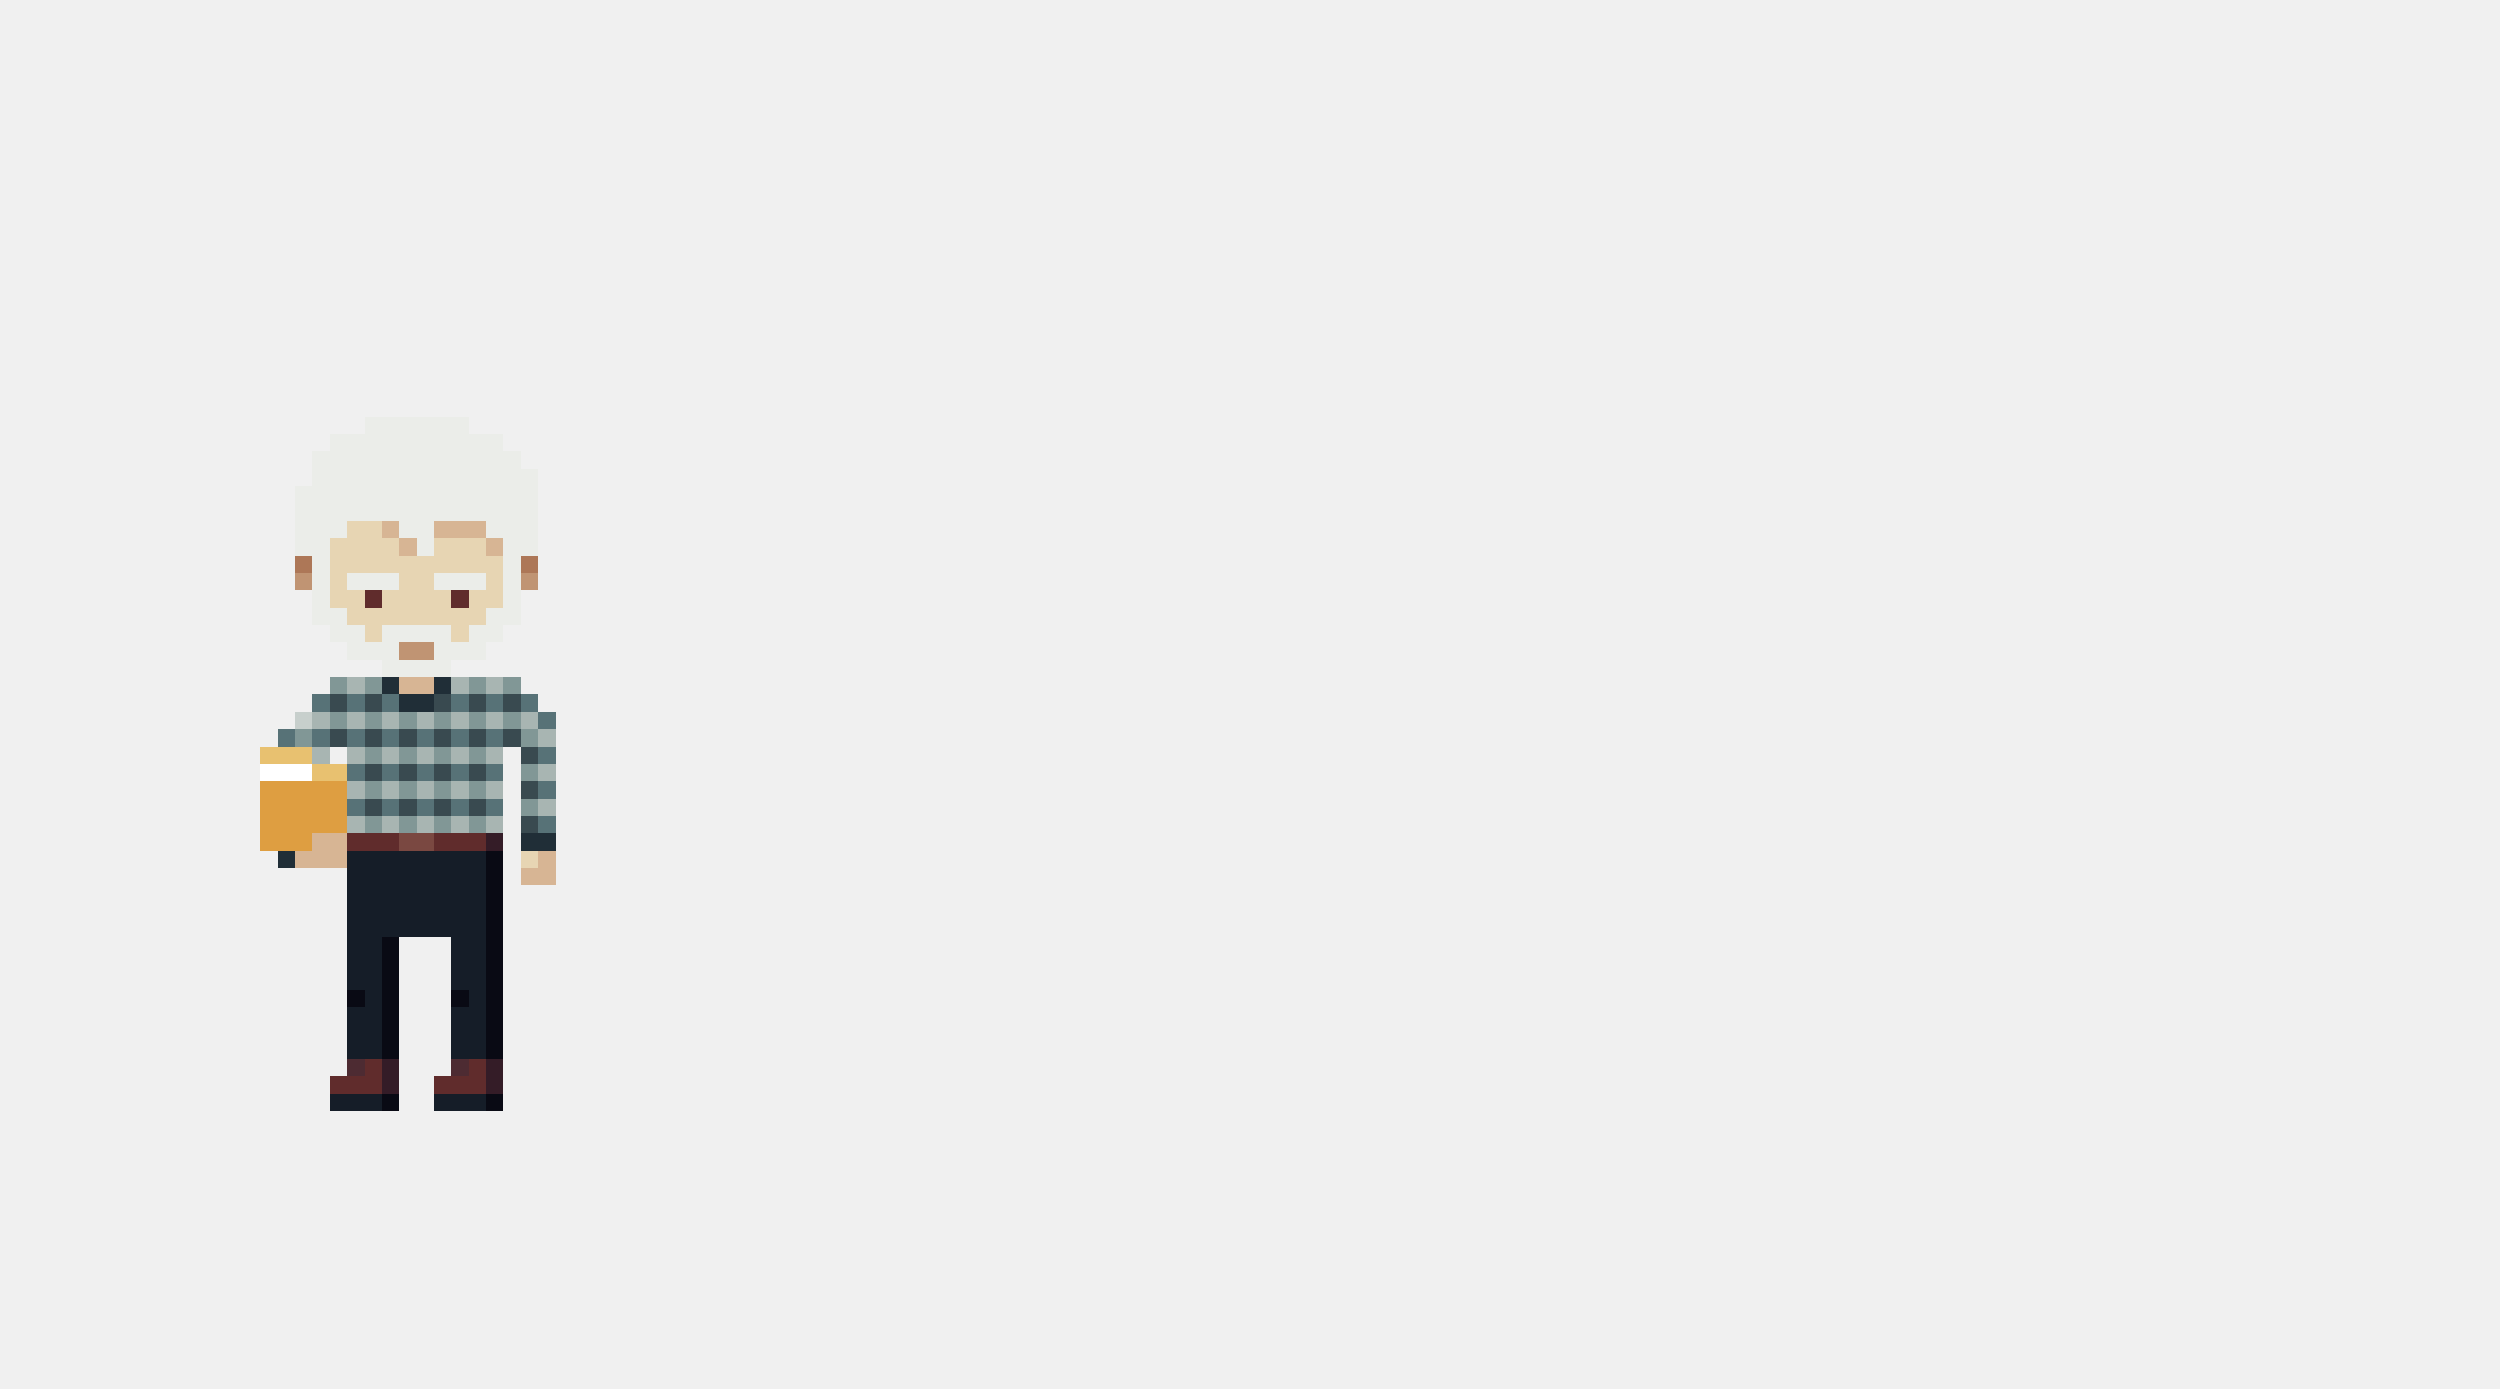
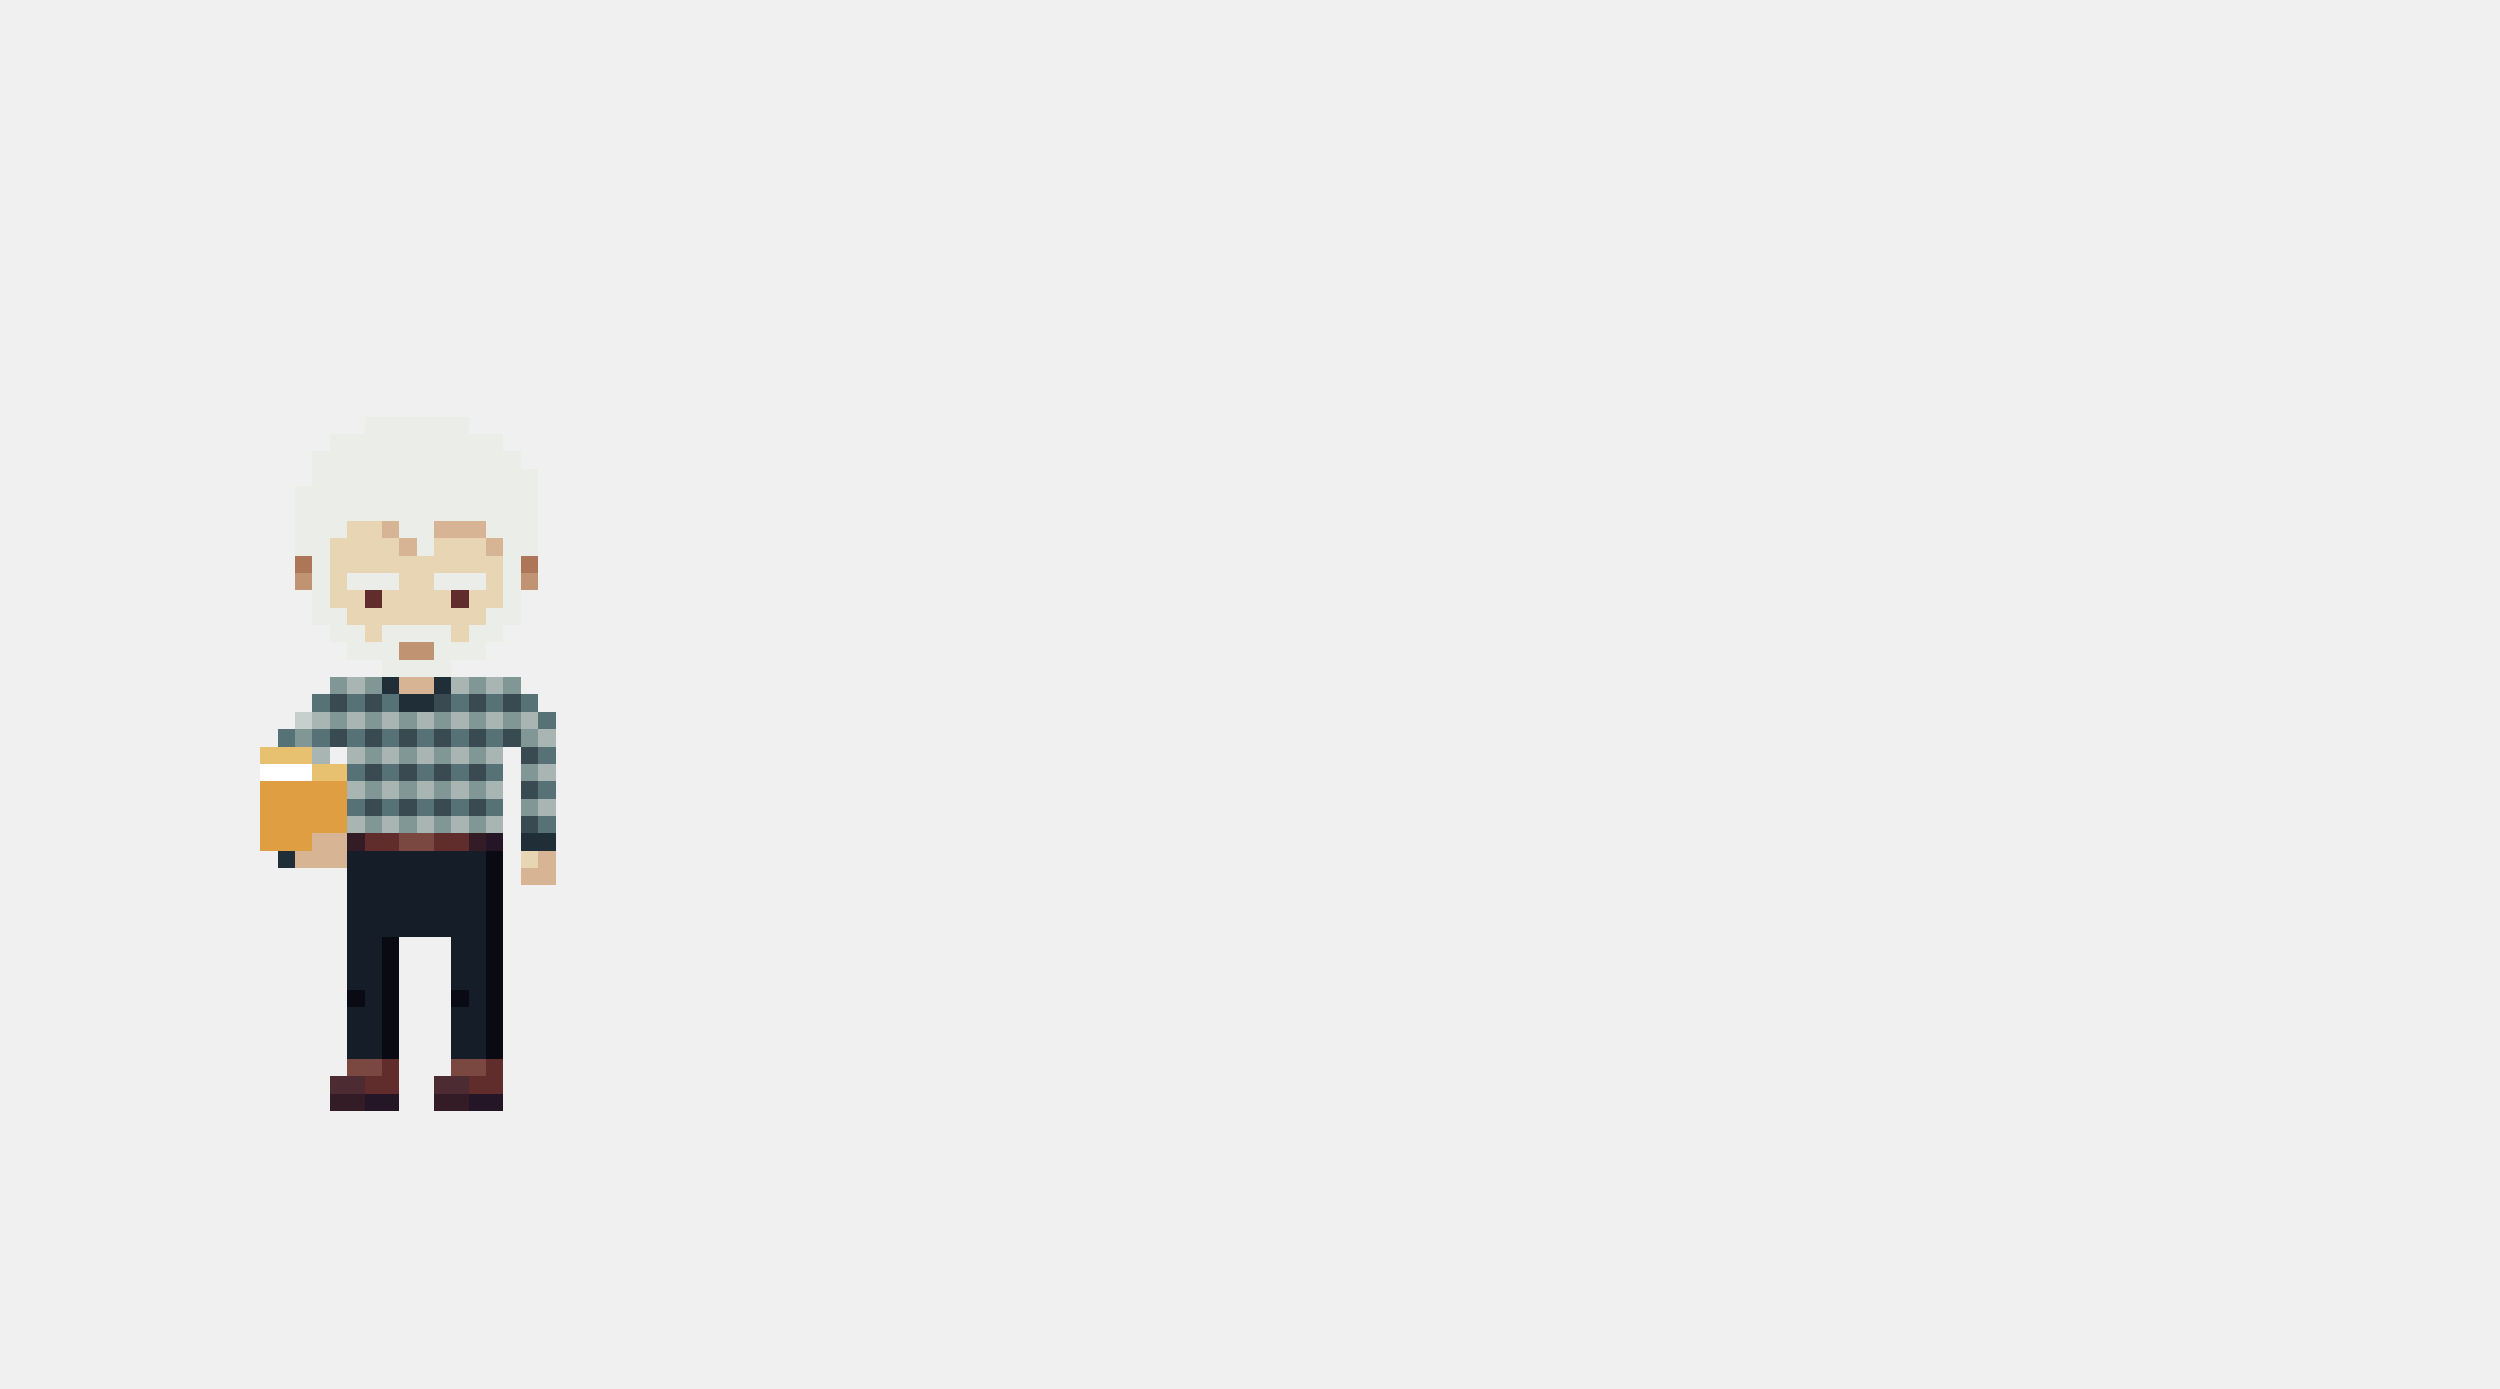
<svg xmlns="http://www.w3.org/2000/svg" version="1.1" width="144" height="80" shape-rendering="crispEdges">
  <rect x="21" y="24" width="1" height="1" fill="#EBEDE9" />
  <rect x="22" y="24" width="1" height="1" fill="#EBEDE9" />
  <rect x="23" y="24" width="1" height="1" fill="#EBEDE9" />
  <rect x="24" y="24" width="1" height="1" fill="#EBEDE9" />
  <rect x="25" y="24" width="1" height="1" fill="#EBEDE9" />
  <rect x="26" y="24" width="1" height="1" fill="#EBEDE9" />
  <rect x="19" y="25" width="1" height="1" fill="#EBEDE9" />
  <rect x="20" y="25" width="1" height="1" fill="#EBEDE9" />
  <rect x="21" y="25" width="1" height="1" fill="#EBEDE9" />
  <rect x="22" y="25" width="1" height="1" fill="#EBEDE9" />
  <rect x="23" y="25" width="1" height="1" fill="#EBEDE9" />
  <rect x="24" y="25" width="1" height="1" fill="#EBEDE9" />
  <rect x="25" y="25" width="1" height="1" fill="#EBEDE9" />
  <rect x="26" y="25" width="1" height="1" fill="#EBEDE9" />
  <rect x="27" y="25" width="1" height="1" fill="#EBEDE9" />
  <rect x="28" y="25" width="1" height="1" fill="#EBEDE9" />
  <rect x="18" y="26" width="1" height="1" fill="#EBEDE9" />
  <rect x="19" y="26" width="1" height="1" fill="#EBEDE9" />
  <rect x="20" y="26" width="1" height="1" fill="#EBEDE9" />
  <rect x="21" y="26" width="1" height="1" fill="#EBEDE9" />
  <rect x="22" y="26" width="1" height="1" fill="#EBEDE9" />
  <rect x="23" y="26" width="1" height="1" fill="#EBEDE9" />
  <rect x="24" y="26" width="1" height="1" fill="#EBEDE9" />
  <rect x="25" y="26" width="1" height="1" fill="#EBEDE9" />
  <rect x="26" y="26" width="1" height="1" fill="#EBEDE9" />
  <rect x="27" y="26" width="1" height="1" fill="#EBEDE9" />
  <rect x="28" y="26" width="1" height="1" fill="#EBEDE9" />
  <rect x="29" y="26" width="1" height="1" fill="#EBEDE9" />
  <rect x="18" y="27" width="1" height="1" fill="#EBEDE9" />
  <rect x="19" y="27" width="1" height="1" fill="#EBEDE9" />
  <rect x="20" y="27" width="1" height="1" fill="#EBEDE9" />
  <rect x="21" y="27" width="1" height="1" fill="#EBEDE9" />
  <rect x="22" y="27" width="1" height="1" fill="#EBEDE9" />
  <rect x="23" y="27" width="1" height="1" fill="#EBEDE9" />
  <rect x="24" y="27" width="1" height="1" fill="#EBEDE9" />
  <rect x="25" y="27" width="1" height="1" fill="#EBEDE9" />
  <rect x="26" y="27" width="1" height="1" fill="#EBEDE9" />
  <rect x="27" y="27" width="1" height="1" fill="#EBEDE9" />
  <rect x="28" y="27" width="1" height="1" fill="#EBEDE9" />
  <rect x="29" y="27" width="1" height="1" fill="#EBEDE9" />
  <rect x="30" y="27" width="1" height="1" fill="#EBEDE9" />
  <rect x="17" y="28" width="1" height="1" fill="#EBEDE9" />
  <rect x="18" y="28" width="1" height="1" fill="#EBEDE9" />
  <rect x="19" y="28" width="1" height="1" fill="#EBEDE9" />
  <rect x="20" y="28" width="1" height="1" fill="#EBEDE9" />
  <rect x="21" y="28" width="1" height="1" fill="#EBEDE9" />
  <rect x="22" y="28" width="1" height="1" fill="#EBEDE9" />
  <rect x="23" y="28" width="1" height="1" fill="#EBEDE9" />
  <rect x="24" y="28" width="1" height="1" fill="#EBEDE9" />
  <rect x="25" y="28" width="1" height="1" fill="#EBEDE9" />
  <rect x="26" y="28" width="1" height="1" fill="#EBEDE9" />
  <rect x="27" y="28" width="1" height="1" fill="#EBEDE9" />
  <rect x="28" y="28" width="1" height="1" fill="#EBEDE9" />
  <rect x="29" y="28" width="1" height="1" fill="#EBEDE9" />
  <rect x="30" y="28" width="1" height="1" fill="#EBEDE9" />
  <rect x="17" y="29" width="1" height="1" fill="#EBEDE9" />
  <rect x="18" y="29" width="1" height="1" fill="#EBEDE9" />
  <rect x="19" y="29" width="1" height="1" fill="#EBEDE9" />
  <rect x="20" y="29" width="1" height="1" fill="#EBEDE9" />
  <rect x="21" y="29" width="1" height="1" fill="#EBEDE9" />
  <rect x="22" y="29" width="1" height="1" fill="#EBEDE9" />
  <rect x="23" y="29" width="1" height="1" fill="#EBEDE9" />
  <rect x="24" y="29" width="1" height="1" fill="#EBEDE9" />
  <rect x="25" y="29" width="1" height="1" fill="#EBEDE9" />
  <rect x="26" y="29" width="1" height="1" fill="#EBEDE9" />
  <rect x="27" y="29" width="1" height="1" fill="#EBEDE9" />
  <rect x="28" y="29" width="1" height="1" fill="#EBEDE9" />
  <rect x="29" y="29" width="1" height="1" fill="#EBEDE9" />
  <rect x="30" y="29" width="1" height="1" fill="#EBEDE9" />
  <rect x="17" y="30" width="1" height="1" fill="#EBEDE9" />
  <rect x="18" y="30" width="1" height="1" fill="#EBEDE9" />
  <rect x="19" y="30" width="1" height="1" fill="#EBEDE9" />
  <rect x="20" y="30" width="1" height="1" fill="#E7D5B3" />
  <rect x="21" y="30" width="1" height="1" fill="#E7D5B3" />
  <rect x="22" y="30" width="1" height="1" fill="#D7B594" />
  <rect x="23" y="30" width="1" height="1" fill="#EBEDE9" />
  <rect x="24" y="30" width="1" height="1" fill="#EBEDE9" />
  <rect x="25" y="30" width="1" height="1" fill="#D7B594" />
  <rect x="26" y="30" width="1" height="1" fill="#D7B594" />
  <rect x="27" y="30" width="1" height="1" fill="#D7B594" />
  <rect x="28" y="30" width="1" height="1" fill="#EBEDE9" />
  <rect x="29" y="30" width="1" height="1" fill="#EBEDE9" />
  <rect x="30" y="30" width="1" height="1" fill="#EBEDE9" />
  <rect x="17" y="31" width="1" height="1" fill="#EBEDE9" />
  <rect x="18" y="31" width="1" height="1" fill="#EBEDE9" />
  <rect x="19" y="31" width="1" height="1" fill="#E7D5B3" />
  <rect x="20" y="31" width="1" height="1" fill="#E7D5B3" />
  <rect x="21" y="31" width="1" height="1" fill="#E7D5B3" />
  <rect x="22" y="31" width="1" height="1" fill="#E7D5B3" />
  <rect x="23" y="31" width="1" height="1" fill="#D7B594" />
  <rect x="24" y="31" width="1" height="1" fill="#EBEDE9" />
  <rect x="25" y="31" width="1" height="1" fill="#E7D5B3" />
  <rect x="26" y="31" width="1" height="1" fill="#E7D5B3" />
  <rect x="27" y="31" width="1" height="1" fill="#E7D5B3" />
  <rect x="28" y="31" width="1" height="1" fill="#D7B594" />
  <rect x="29" y="31" width="1" height="1" fill="#EBEDE9" />
  <rect x="30" y="31" width="1" height="1" fill="#EBEDE9" />
  <rect x="17" y="32" width="1" height="1" fill="#AD7757" />
  <rect x="18" y="32" width="1" height="1" fill="#EBEDE9" />
  <rect x="19" y="32" width="1" height="1" fill="#E7D5B3" />
  <rect x="20" y="32" width="1" height="1" fill="#E7D5B3" />
  <rect x="21" y="32" width="1" height="1" fill="#E7D5B3" />
  <rect x="22" y="32" width="1" height="1" fill="#E7D5B3" />
  <rect x="23" y="32" width="1" height="1" fill="#E7D5B3" />
  <rect x="24" y="32" width="1" height="1" fill="#E7D5B3" />
  <rect x="25" y="32" width="1" height="1" fill="#E7D5B3" />
  <rect x="26" y="32" width="1" height="1" fill="#E7D5B3" />
  <rect x="27" y="32" width="1" height="1" fill="#E7D5B3" />
  <rect x="28" y="32" width="1" height="1" fill="#E7D5B3" />
  <rect x="29" y="32" width="1" height="1" fill="#EBEDE9" />
  <rect x="30" y="32" width="1" height="1" fill="#AD7757" />
  <rect x="17" y="33" width="1" height="1" fill="#C09473" />
  <rect x="18" y="33" width="1" height="1" fill="#EBEDE9" />
  <rect x="19" y="33" width="1" height="1" fill="#E7D5B3" />
  <rect x="20" y="33" width="1" height="1" fill="#EBEDE9" />
  <rect x="21" y="33" width="1" height="1" fill="#EBEDE9" />
  <rect x="22" y="33" width="1" height="1" fill="#EBEDE9" />
  <rect x="23" y="33" width="1" height="1" fill="#E7D5B3" />
  <rect x="24" y="33" width="1" height="1" fill="#E7D5B3" />
  <rect x="25" y="33" width="1" height="1" fill="#EBEDE9" />
  <rect x="26" y="33" width="1" height="1" fill="#EBEDE9" />
  <rect x="27" y="33" width="1" height="1" fill="#EBEDE9" />
  <rect x="28" y="33" width="1" height="1" fill="#E7D5B3" />
  <rect x="29" y="33" width="1" height="1" fill="#EBEDE9" />
  <rect x="30" y="33" width="1" height="1" fill="#C09473" />
  <rect x="18" y="34" width="1" height="1" fill="#EBEDE9" />
  <rect x="19" y="34" width="1" height="1" fill="#E7D5B3" />
  <rect x="20" y="34" width="1" height="1" fill="#E7D5B3" />
  <rect x="21" y="34" width="1" height="1" fill="#602C2C" />
  <rect x="22" y="34" width="1" height="1" fill="#E7D5B3" />
  <rect x="23" y="34" width="1" height="1" fill="#E7D5B3" />
  <rect x="24" y="34" width="1" height="1" fill="#E7D5B3" />
  <rect x="25" y="34" width="1" height="1" fill="#E7D5B3" />
  <rect x="26" y="34" width="1" height="1" fill="#602C2C" />
  <rect x="27" y="34" width="1" height="1" fill="#E7D5B3" />
  <rect x="28" y="34" width="1" height="1" fill="#E7D5B3" />
  <rect x="29" y="34" width="1" height="1" fill="#EBEDE9" />
  <rect x="18" y="35" width="1" height="1" fill="#EBEDE9" />
  <rect x="19" y="35" width="1" height="1" fill="#EBEDE9" />
  <rect x="20" y="35" width="1" height="1" fill="#E7D5B3" />
  <rect x="21" y="35" width="1" height="1" fill="#E7D5B3" />
  <rect x="22" y="35" width="1" height="1" fill="#E7D5B3" />
  <rect x="23" y="35" width="1" height="1" fill="#E7D5B3" />
  <rect x="24" y="35" width="1" height="1" fill="#E7D5B3" />
  <rect x="25" y="35" width="1" height="1" fill="#E7D5B3" />
  <rect x="26" y="35" width="1" height="1" fill="#E7D5B3" />
  <rect x="27" y="35" width="1" height="1" fill="#E7D5B3" />
  <rect x="28" y="35" width="1" height="1" fill="#EBEDE9" />
  <rect x="29" y="35" width="1" height="1" fill="#EBEDE9" />
  <rect x="19" y="36" width="1" height="1" fill="#EBEDE9" />
  <rect x="20" y="36" width="1" height="1" fill="#EBEDE9" />
  <rect x="21" y="36" width="1" height="1" fill="#E7D5B3" />
  <rect x="22" y="36" width="1" height="1" fill="#EBEDE9" />
  <rect x="23" y="36" width="1" height="1" fill="#EBEDE9" />
  <rect x="24" y="36" width="1" height="1" fill="#EBEDE9" />
  <rect x="25" y="36" width="1" height="1" fill="#EBEDE9" />
  <rect x="26" y="36" width="1" height="1" fill="#E7D5B3" />
  <rect x="27" y="36" width="1" height="1" fill="#EBEDE9" />
  <rect x="28" y="36" width="1" height="1" fill="#EBEDE9" />
  <rect x="20" y="37" width="1" height="1" fill="#EBEDE9" />
  <rect x="21" y="37" width="1" height="1" fill="#EBEDE9" />
  <rect x="22" y="37" width="1" height="1" fill="#EBEDE9" />
  <rect x="23" y="37" width="1" height="1" fill="#C09473" />
  <rect x="24" y="37" width="1" height="1" fill="#C09473" />
  <rect x="25" y="37" width="1" height="1" fill="#EBEDE9" />
  <rect x="26" y="37" width="1" height="1" fill="#EBEDE9" />
  <rect x="27" y="37" width="1" height="1" fill="#EBEDE9" />
  <rect x="22" y="38" width="1" height="1" fill="#EBEDE9" />
  <rect x="23" y="38" width="1" height="1" fill="#EBEDE9" />
  <rect x="24" y="38" width="1" height="1" fill="#EBEDE9" />
  <rect x="25" y="38" width="1" height="1" fill="#EBEDE9" />
  <rect x="19" y="39" width="1" height="1" fill="#819796" />
  <rect x="20" y="39" width="1" height="1" fill="#A8B5B2" />
  <rect x="21" y="39" width="1" height="1" fill="#819796" />
  <rect x="22" y="39" width="1" height="1" fill="#202E37" />
  <rect x="23" y="39" width="1" height="1" fill="#D7B594" />
  <rect x="24" y="39" width="1" height="1" fill="#D7B594" />
  <rect x="25" y="39" width="1" height="1" fill="#202E37" />
  <rect x="26" y="39" width="1" height="1" fill="#A8B5B2" />
  <rect x="27" y="39" width="1" height="1" fill="#819796" />
  <rect x="28" y="39" width="1" height="1" fill="#A8B5B2" />
  <rect x="29" y="39" width="1" height="1" fill="#819796" />
  <rect x="18" y="40" width="1" height="1" fill="#577277" />
  <rect x="19" y="40" width="1" height="1" fill="#394A50" />
  <rect x="20" y="40" width="1" height="1" fill="#577277" />
  <rect x="21" y="40" width="1" height="1" fill="#394A50" />
  <rect x="22" y="40" width="1" height="1" fill="#577277" />
  <rect x="23" y="40" width="1" height="1" fill="#202E37" />
  <rect x="24" y="40" width="1" height="1" fill="#202E37" />
  <rect x="25" y="40" width="1" height="1" fill="#394A50" />
  <rect x="26" y="40" width="1" height="1" fill="#577277" />
  <rect x="27" y="40" width="1" height="1" fill="#394A50" />
  <rect x="28" y="40" width="1" height="1" fill="#577277" />
  <rect x="29" y="40" width="1" height="1" fill="#394A50" />
  <rect x="30" y="40" width="1" height="1" fill="#577277" />
  <rect x="17" y="41" width="1" height="1" fill="#C7CFCC" />
  <rect x="18" y="41" width="1" height="1" fill="#A8B5B2" />
  <rect x="19" y="41" width="1" height="1" fill="#819796" />
  <rect x="20" y="41" width="1" height="1" fill="#A8B5B2" />
  <rect x="21" y="41" width="1" height="1" fill="#819796" />
  <rect x="22" y="41" width="1" height="1" fill="#A8B5B2" />
  <rect x="23" y="41" width="1" height="1" fill="#819796" />
  <rect x="24" y="41" width="1" height="1" fill="#A8B5B2" />
  <rect x="25" y="41" width="1" height="1" fill="#819796" />
  <rect x="26" y="41" width="1" height="1" fill="#A8B5B2" />
  <rect x="27" y="41" width="1" height="1" fill="#819796" />
  <rect x="28" y="41" width="1" height="1" fill="#A8B5B2" />
  <rect x="29" y="41" width="1" height="1" fill="#819796" />
  <rect x="30" y="41" width="1" height="1" fill="#A8B5B2" />
  <rect x="31" y="41" width="1" height="1" fill="#577277" />
  <rect x="16" y="42" width="1" height="1" fill="#577277" />
  <rect x="17" y="42" width="1" height="1" fill="#819796" />
  <rect x="18" y="42" width="1" height="1" fill="#577277" />
  <rect x="19" y="42" width="1" height="1" fill="#394A50" />
  <rect x="20" y="42" width="1" height="1" fill="#577277" />
  <rect x="21" y="42" width="1" height="1" fill="#394A50" />
  <rect x="22" y="42" width="1" height="1" fill="#577277" />
  <rect x="23" y="42" width="1" height="1" fill="#394A50" />
  <rect x="24" y="42" width="1" height="1" fill="#577277" />
  <rect x="25" y="42" width="1" height="1" fill="#394A50" />
  <rect x="26" y="42" width="1" height="1" fill="#577277" />
  <rect x="27" y="42" width="1" height="1" fill="#394A50" />
  <rect x="28" y="42" width="1" height="1" fill="#577277" />
  <rect x="29" y="42" width="1" height="1" fill="#394A50" />
  <rect x="30" y="42" width="1" height="1" fill="#819796" />
  <rect x="31" y="42" width="1" height="1" fill="#A8B5B2" />
  <rect x="15" y="43" width="1" height="1" fill="#E8C170" />
  <rect x="16" y="43" width="1" height="1" fill="#E8C170" />
  <rect x="17" y="43" width="1" height="1" fill="#E8C170" />
  <rect x="18" y="43" width="1" height="1" fill="#A8B5B2" />
  <rect x="20" y="43" width="1" height="1" fill="#A8B5B2" />
  <rect x="21" y="43" width="1" height="1" fill="#819796" />
  <rect x="22" y="43" width="1" height="1" fill="#A8B5B2" />
  <rect x="23" y="43" width="1" height="1" fill="#819796" />
  <rect x="24" y="43" width="1" height="1" fill="#A8B5B2" />
  <rect x="25" y="43" width="1" height="1" fill="#819796" />
  <rect x="26" y="43" width="1" height="1" fill="#A8B5B2" />
  <rect x="27" y="43" width="1" height="1" fill="#819796" />
  <rect x="28" y="43" width="1" height="1" fill="#A8B5B2" />
  <rect x="30" y="43" width="1" height="1" fill="#394A50" />
  <rect x="31" y="43" width="1" height="1" fill="#577277" />
  <rect x="15" y="44" width="1" height="1" fill="#FFFFFF" />
  <rect x="16" y="44" width="1" height="1" fill="#FFFFFF" />
  <rect x="17" y="44" width="1" height="1" fill="#FFFFFF" />
  <rect x="18" y="44" width="1" height="1" fill="#E8C170" />
  <rect x="19" y="44" width="1" height="1" fill="#E8C170" />
  <rect x="20" y="44" width="1" height="1" fill="#577277" />
  <rect x="21" y="44" width="1" height="1" fill="#394A50" />
  <rect x="22" y="44" width="1" height="1" fill="#577277" />
  <rect x="23" y="44" width="1" height="1" fill="#394A50" />
  <rect x="24" y="44" width="1" height="1" fill="#577277" />
  <rect x="25" y="44" width="1" height="1" fill="#394A50" />
  <rect x="26" y="44" width="1" height="1" fill="#577277" />
  <rect x="27" y="44" width="1" height="1" fill="#394A50" />
  <rect x="28" y="44" width="1" height="1" fill="#577277" />
  <rect x="30" y="44" width="1" height="1" fill="#819796" />
  <rect x="31" y="44" width="1" height="1" fill="#A8B5B2" />
  <rect x="15" y="45" width="1" height="1" fill="#DE9E41" />
  <rect x="16" y="45" width="1" height="1" fill="#DE9E41" />
  <rect x="17" y="45" width="1" height="1" fill="#DE9E41" />
  <rect x="18" y="45" width="1" height="1" fill="#DE9E41" />
  <rect x="19" y="45" width="1" height="1" fill="#DE9E41" />
  <rect x="20" y="45" width="1" height="1" fill="#A8B5B2" />
  <rect x="21" y="45" width="1" height="1" fill="#819796" />
  <rect x="22" y="45" width="1" height="1" fill="#A8B5B2" />
  <rect x="23" y="45" width="1" height="1" fill="#819796" />
  <rect x="24" y="45" width="1" height="1" fill="#A8B5B2" />
  <rect x="25" y="45" width="1" height="1" fill="#819796" />
  <rect x="26" y="45" width="1" height="1" fill="#A8B5B2" />
  <rect x="27" y="45" width="1" height="1" fill="#819796" />
  <rect x="28" y="45" width="1" height="1" fill="#A8B5B2" />
  <rect x="30" y="45" width="1" height="1" fill="#394A50" />
  <rect x="31" y="45" width="1" height="1" fill="#577277" />
  <rect x="15" y="46" width="1" height="1" fill="#DE9E41" />
  <rect x="16" y="46" width="1" height="1" fill="#DE9E41" />
  <rect x="17" y="46" width="1" height="1" fill="#DE9E41" />
  <rect x="18" y="46" width="1" height="1" fill="#DE9E41" />
  <rect x="19" y="46" width="1" height="1" fill="#DE9E41" />
  <rect x="20" y="46" width="1" height="1" fill="#577277" />
  <rect x="21" y="46" width="1" height="1" fill="#394A50" />
  <rect x="22" y="46" width="1" height="1" fill="#577277" />
  <rect x="23" y="46" width="1" height="1" fill="#394A50" />
  <rect x="24" y="46" width="1" height="1" fill="#577277" />
  <rect x="25" y="46" width="1" height="1" fill="#394A50" />
  <rect x="26" y="46" width="1" height="1" fill="#577277" />
  <rect x="27" y="46" width="1" height="1" fill="#394A50" />
  <rect x="28" y="46" width="1" height="1" fill="#577277" />
  <rect x="30" y="46" width="1" height="1" fill="#819796" />
  <rect x="31" y="46" width="1" height="1" fill="#A8B5B2" />
  <rect x="15" y="47" width="1" height="1" fill="#DE9E41" />
  <rect x="16" y="47" width="1" height="1" fill="#DE9E41" />
  <rect x="17" y="47" width="1" height="1" fill="#DE9E41" />
  <rect x="18" y="47" width="1" height="1" fill="#DE9E41" />
  <rect x="19" y="47" width="1" height="1" fill="#DE9E41" />
  <rect x="20" y="47" width="1" height="1" fill="#A8B5B2" />
  <rect x="21" y="47" width="1" height="1" fill="#819796" />
  <rect x="22" y="47" width="1" height="1" fill="#A8B5B2" />
  <rect x="23" y="47" width="1" height="1" fill="#819796" />
  <rect x="24" y="47" width="1" height="1" fill="#A8B5B2" />
  <rect x="25" y="47" width="1" height="1" fill="#819796" />
  <rect x="26" y="47" width="1" height="1" fill="#A8B5B2" />
  <rect x="27" y="47" width="1" height="1" fill="#819796" />
  <rect x="28" y="47" width="1" height="1" fill="#A8B5B2" />
  <rect x="30" y="47" width="1" height="1" fill="#394A50" />
  <rect x="31" y="47" width="1" height="1" fill="#577277" />
  <rect x="15" y="48" width="1" height="1" fill="#DE9E41" />
  <rect x="16" y="48" width="1" height="1" fill="#DE9E41" />
  <rect x="17" y="48" width="1" height="1" fill="#DE9E41" />
  <rect x="18" y="48" width="1" height="1" fill="#D7B594" />
  <rect x="19" y="48" width="1" height="1" fill="#D7B594" />
-   <rect x="20" y="48" width="1" height="1" fill="#602C2C" />
+   <rect x="20" y="48" width="1" height="1" fill="#341C27" />
  <rect x="21" y="48" width="1" height="1" fill="#602C2C" />
  <rect x="22" y="48" width="1" height="1" fill="#602C2C" />
  <rect x="23" y="48" width="1" height="1" fill="#7A4841" />
  <rect x="24" y="48" width="1" height="1" fill="#7A4841" />
  <rect x="25" y="48" width="1" height="1" fill="#602C2C" />
  <rect x="26" y="48" width="1" height="1" fill="#602C2C" />
-   <rect x="27" y="48" width="1" height="1" fill="#602C2C" />
-   <rect x="28" y="48" width="1" height="1" fill="#341C27" />
+   <rect x="27" y="48" width="1" height="1" fill="#341C27" />
+   <rect x="28" y="48" width="1" height="1" fill="#241527" />
  <rect x="30" y="48" width="1" height="1" fill="#202E37" />
  <rect x="31" y="48" width="1" height="1" fill="#202E37" />
  <rect x="16" y="49" width="1" height="1" fill="#202E37" />
  <rect x="17" y="49" width="1" height="1" fill="#D7B594" />
  <rect x="18" y="49" width="1" height="1" fill="#D7B594" />
  <rect x="19" y="49" width="1" height="1" fill="#D7B594" />
  <rect x="20" y="49" width="1" height="1" fill="#151D28" />
  <rect x="21" y="49" width="1" height="1" fill="#151D28" />
  <rect x="22" y="49" width="1" height="1" fill="#151D28" />
  <rect x="23" y="49" width="1" height="1" fill="#151D28" />
  <rect x="24" y="49" width="1" height="1" fill="#151D28" />
  <rect x="25" y="49" width="1" height="1" fill="#151D28" />
  <rect x="26" y="49" width="1" height="1" fill="#151D28" />
  <rect x="27" y="49" width="1" height="1" fill="#151D28" />
  <rect x="28" y="49" width="1" height="1" fill="#090A14" />
  <rect x="30" y="49" width="1" height="1" fill="#E7D5B3" />
  <rect x="31" y="49" width="1" height="1" fill="#D7B594" />
  <rect x="20" y="50" width="1" height="1" fill="#151D28" />
  <rect x="21" y="50" width="1" height="1" fill="#151D28" />
  <rect x="22" y="50" width="1" height="1" fill="#151D28" />
  <rect x="23" y="50" width="1" height="1" fill="#151D28" />
  <rect x="24" y="50" width="1" height="1" fill="#151D28" />
  <rect x="25" y="50" width="1" height="1" fill="#151D28" />
  <rect x="26" y="50" width="1" height="1" fill="#151D28" />
  <rect x="27" y="50" width="1" height="1" fill="#151D28" />
  <rect x="28" y="50" width="1" height="1" fill="#090A14" />
  <rect x="30" y="50" width="1" height="1" fill="#D7B594" />
  <rect x="31" y="50" width="1" height="1" fill="#D7B594" />
  <rect x="20" y="51" width="1" height="1" fill="#151D28" />
  <rect x="21" y="51" width="1" height="1" fill="#151D28" />
  <rect x="22" y="51" width="1" height="1" fill="#151D28" />
  <rect x="23" y="51" width="1" height="1" fill="#151D28" />
  <rect x="24" y="51" width="1" height="1" fill="#151D28" />
  <rect x="25" y="51" width="1" height="1" fill="#151D28" />
  <rect x="26" y="51" width="1" height="1" fill="#151D28" />
  <rect x="27" y="51" width="1" height="1" fill="#151D28" />
  <rect x="28" y="51" width="1" height="1" fill="#090A14" />
  <rect x="20" y="52" width="1" height="1" fill="#151D28" />
  <rect x="21" y="52" width="1" height="1" fill="#151D28" />
  <rect x="22" y="52" width="1" height="1" fill="#151D28" />
  <rect x="23" y="52" width="1" height="1" fill="#151D28" />
  <rect x="24" y="52" width="1" height="1" fill="#151D28" />
  <rect x="25" y="52" width="1" height="1" fill="#151D28" />
  <rect x="26" y="52" width="1" height="1" fill="#151D28" />
  <rect x="27" y="52" width="1" height="1" fill="#151D28" />
  <rect x="28" y="52" width="1" height="1" fill="#090A14" />
  <rect x="20" y="53" width="1" height="1" fill="#151D28" />
  <rect x="21" y="53" width="1" height="1" fill="#151D28" />
  <rect x="22" y="53" width="1" height="1" fill="#151D28" />
  <rect x="23" y="53" width="1" height="1" fill="#151D28" />
  <rect x="24" y="53" width="1" height="1" fill="#151D28" />
  <rect x="25" y="53" width="1" height="1" fill="#151D28" />
  <rect x="26" y="53" width="1" height="1" fill="#151D28" />
  <rect x="27" y="53" width="1" height="1" fill="#151D28" />
  <rect x="28" y="53" width="1" height="1" fill="#090A14" />
  <rect x="20" y="54" width="1" height="1" fill="#151D28" />
  <rect x="21" y="54" width="1" height="1" fill="#151D28" />
  <rect x="22" y="54" width="1" height="1" fill="#090A14" />
  <rect x="26" y="54" width="1" height="1" fill="#151D28" />
  <rect x="27" y="54" width="1" height="1" fill="#151D28" />
  <rect x="28" y="54" width="1" height="1" fill="#090A14" />
  <rect x="20" y="55" width="1" height="1" fill="#151D28" />
  <rect x="21" y="55" width="1" height="1" fill="#151D28" />
  <rect x="22" y="55" width="1" height="1" fill="#090A14" />
  <rect x="26" y="55" width="1" height="1" fill="#151D28" />
  <rect x="27" y="55" width="1" height="1" fill="#151D28" />
  <rect x="28" y="55" width="1" height="1" fill="#090A14" />
  <rect x="20" y="56" width="1" height="1" fill="#151D28" />
  <rect x="21" y="56" width="1" height="1" fill="#151D28" />
  <rect x="22" y="56" width="1" height="1" fill="#090A14" />
  <rect x="26" y="56" width="1" height="1" fill="#151D28" />
  <rect x="27" y="56" width="1" height="1" fill="#151D28" />
  <rect x="28" y="56" width="1" height="1" fill="#090A14" />
  <rect x="20" y="57" width="1" height="1" fill="#090A14" />
  <rect x="21" y="57" width="1" height="1" fill="#151D28" />
  <rect x="22" y="57" width="1" height="1" fill="#090A14" />
  <rect x="26" y="57" width="1" height="1" fill="#090A14" />
  <rect x="27" y="57" width="1" height="1" fill="#151D28" />
  <rect x="28" y="57" width="1" height="1" fill="#090A14" />
  <rect x="20" y="58" width="1" height="1" fill="#151D28" />
  <rect x="21" y="58" width="1" height="1" fill="#151D28" />
  <rect x="22" y="58" width="1" height="1" fill="#090A14" />
  <rect x="26" y="58" width="1" height="1" fill="#151D28" />
  <rect x="27" y="58" width="1" height="1" fill="#151D28" />
  <rect x="28" y="58" width="1" height="1" fill="#090A14" />
  <rect x="20" y="59" width="1" height="1" fill="#151D28" />
  <rect x="21" y="59" width="1" height="1" fill="#151D28" />
  <rect x="22" y="59" width="1" height="1" fill="#090A14" />
  <rect x="26" y="59" width="1" height="1" fill="#151D28" />
  <rect x="27" y="59" width="1" height="1" fill="#151D28" />
  <rect x="28" y="59" width="1" height="1" fill="#090A14" />
  <rect x="20" y="60" width="1" height="1" fill="#151D28" />
  <rect x="21" y="60" width="1" height="1" fill="#151D28" />
  <rect x="22" y="60" width="1" height="1" fill="#090A14" />
  <rect x="26" y="60" width="1" height="1" fill="#151D28" />
  <rect x="27" y="60" width="1" height="1" fill="#151D28" />
  <rect x="28" y="60" width="1" height="1" fill="#090A14" />
-   <rect x="20" y="61" width="1" height="1" fill="#4D2B32" />
-   <rect x="21" y="61" width="1" height="1" fill="#602C2C" />
-   <rect x="22" y="61" width="1" height="1" fill="#341C27" />
-   <rect x="26" y="61" width="1" height="1" fill="#4D2B32" />
-   <rect x="27" y="61" width="1" height="1" fill="#602C2C" />
-   <rect x="28" y="61" width="1" height="1" fill="#341C27" />
-   <rect x="19" y="62" width="1" height="1" fill="#602C2C" />
-   <rect x="20" y="62" width="1" height="1" fill="#602C2C" />
+   <rect x="20" y="61" width="1" height="1" fill="#7A4841" />
+   <rect x="21" y="61" width="1" height="1" fill="#7A4841" />
+   <rect x="22" y="61" width="1" height="1" fill="#602C2C" />
+   <rect x="26" y="61" width="1" height="1" fill="#7A4841" />
+   <rect x="27" y="61" width="1" height="1" fill="#7A4841" />
+   <rect x="28" y="61" width="1" height="1" fill="#602C2C" />
+   <rect x="19" y="62" width="1" height="1" fill="#4D2B32" />
+   <rect x="20" y="62" width="1" height="1" fill="#4D2B32" />
  <rect x="21" y="62" width="1" height="1" fill="#602C2C" />
-   <rect x="22" y="62" width="1" height="1" fill="#341C27" />
-   <rect x="25" y="62" width="1" height="1" fill="#602C2C" />
-   <rect x="26" y="62" width="1" height="1" fill="#602C2C" />
+   <rect x="22" y="62" width="1" height="1" fill="#602C2C" />
+   <rect x="25" y="62" width="1" height="1" fill="#4D2B32" />
+   <rect x="26" y="62" width="1" height="1" fill="#4D2B32" />
  <rect x="27" y="62" width="1" height="1" fill="#602C2C" />
-   <rect x="28" y="62" width="1" height="1" fill="#341C27" />
-   <rect x="19" y="63" width="1" height="1" fill="#151D28" />
-   <rect x="20" y="63" width="1" height="1" fill="#151D28" />
-   <rect x="21" y="63" width="1" height="1" fill="#151D28" />
-   <rect x="22" y="63" width="1" height="1" fill="#090A14" />
-   <rect x="25" y="63" width="1" height="1" fill="#151D28" />
-   <rect x="26" y="63" width="1" height="1" fill="#151D28" />
-   <rect x="27" y="63" width="1" height="1" fill="#151D28" />
-   <rect x="28" y="63" width="1" height="1" fill="#090A14" />
+   <rect x="28" y="62" width="1" height="1" fill="#602C2C" />
+   <rect x="19" y="63" width="1" height="1" fill="#341C27" />
+   <rect x="20" y="63" width="1" height="1" fill="#341C27" />
+   <rect x="21" y="63" width="1" height="1" fill="#241527" />
+   <rect x="22" y="63" width="1" height="1" fill="#241527" />
+   <rect x="25" y="63" width="1" height="1" fill="#341C27" />
+   <rect x="26" y="63" width="1" height="1" fill="#341C27" />
+   <rect x="27" y="63" width="1" height="1" fill="#241527" />
+   <rect x="28" y="63" width="1" height="1" fill="#241527" />
</svg>
